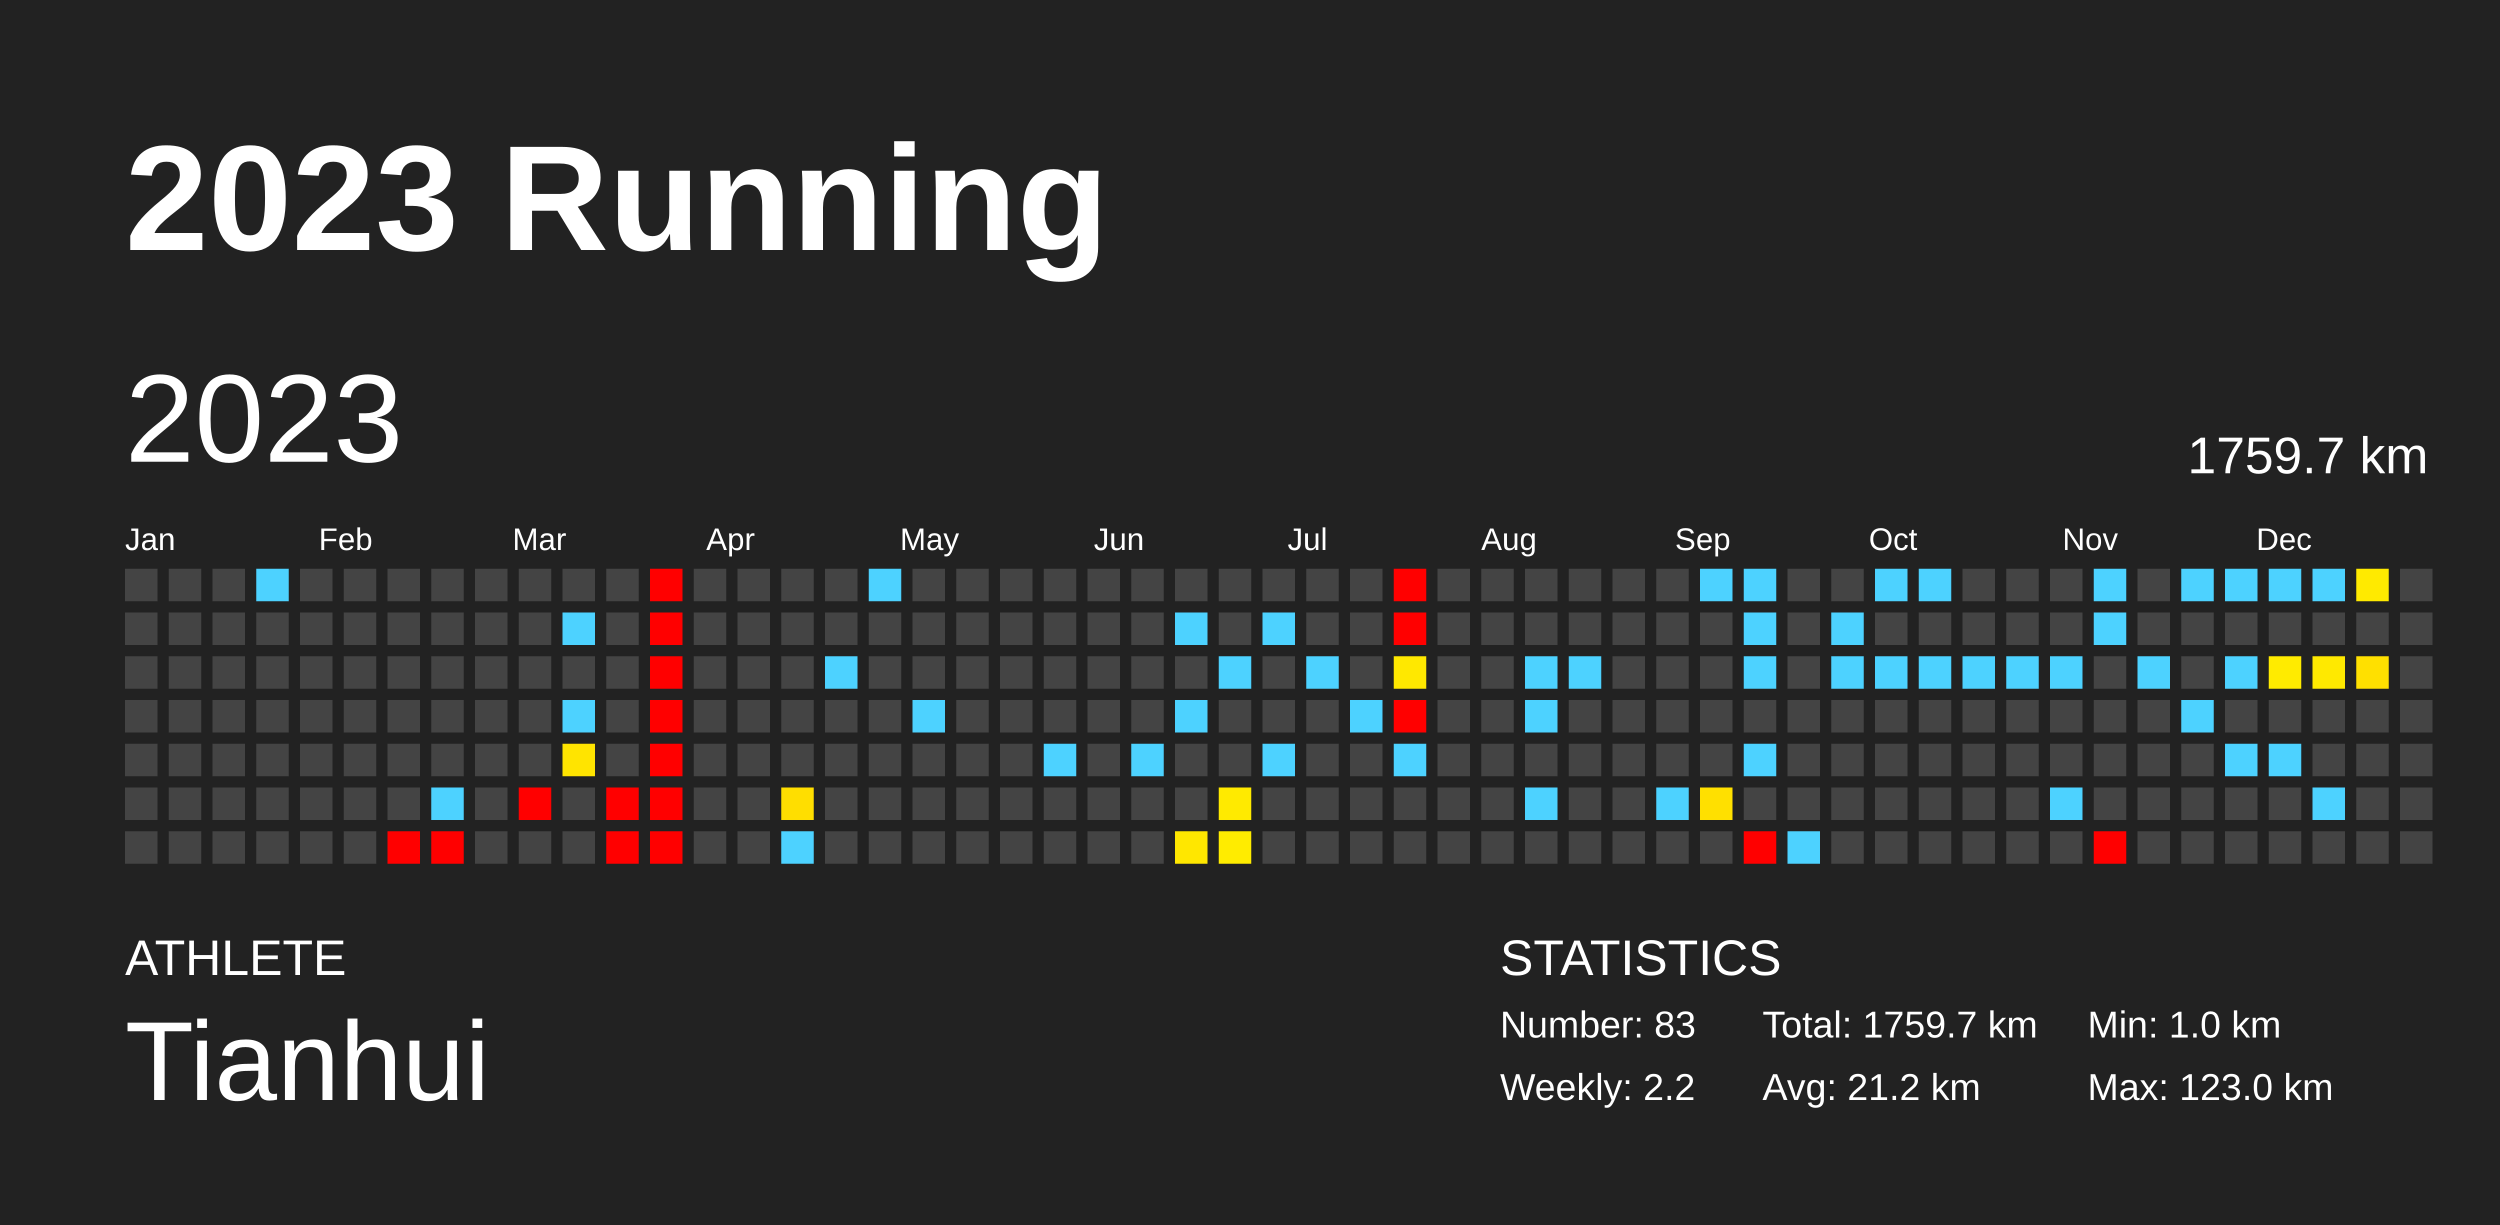
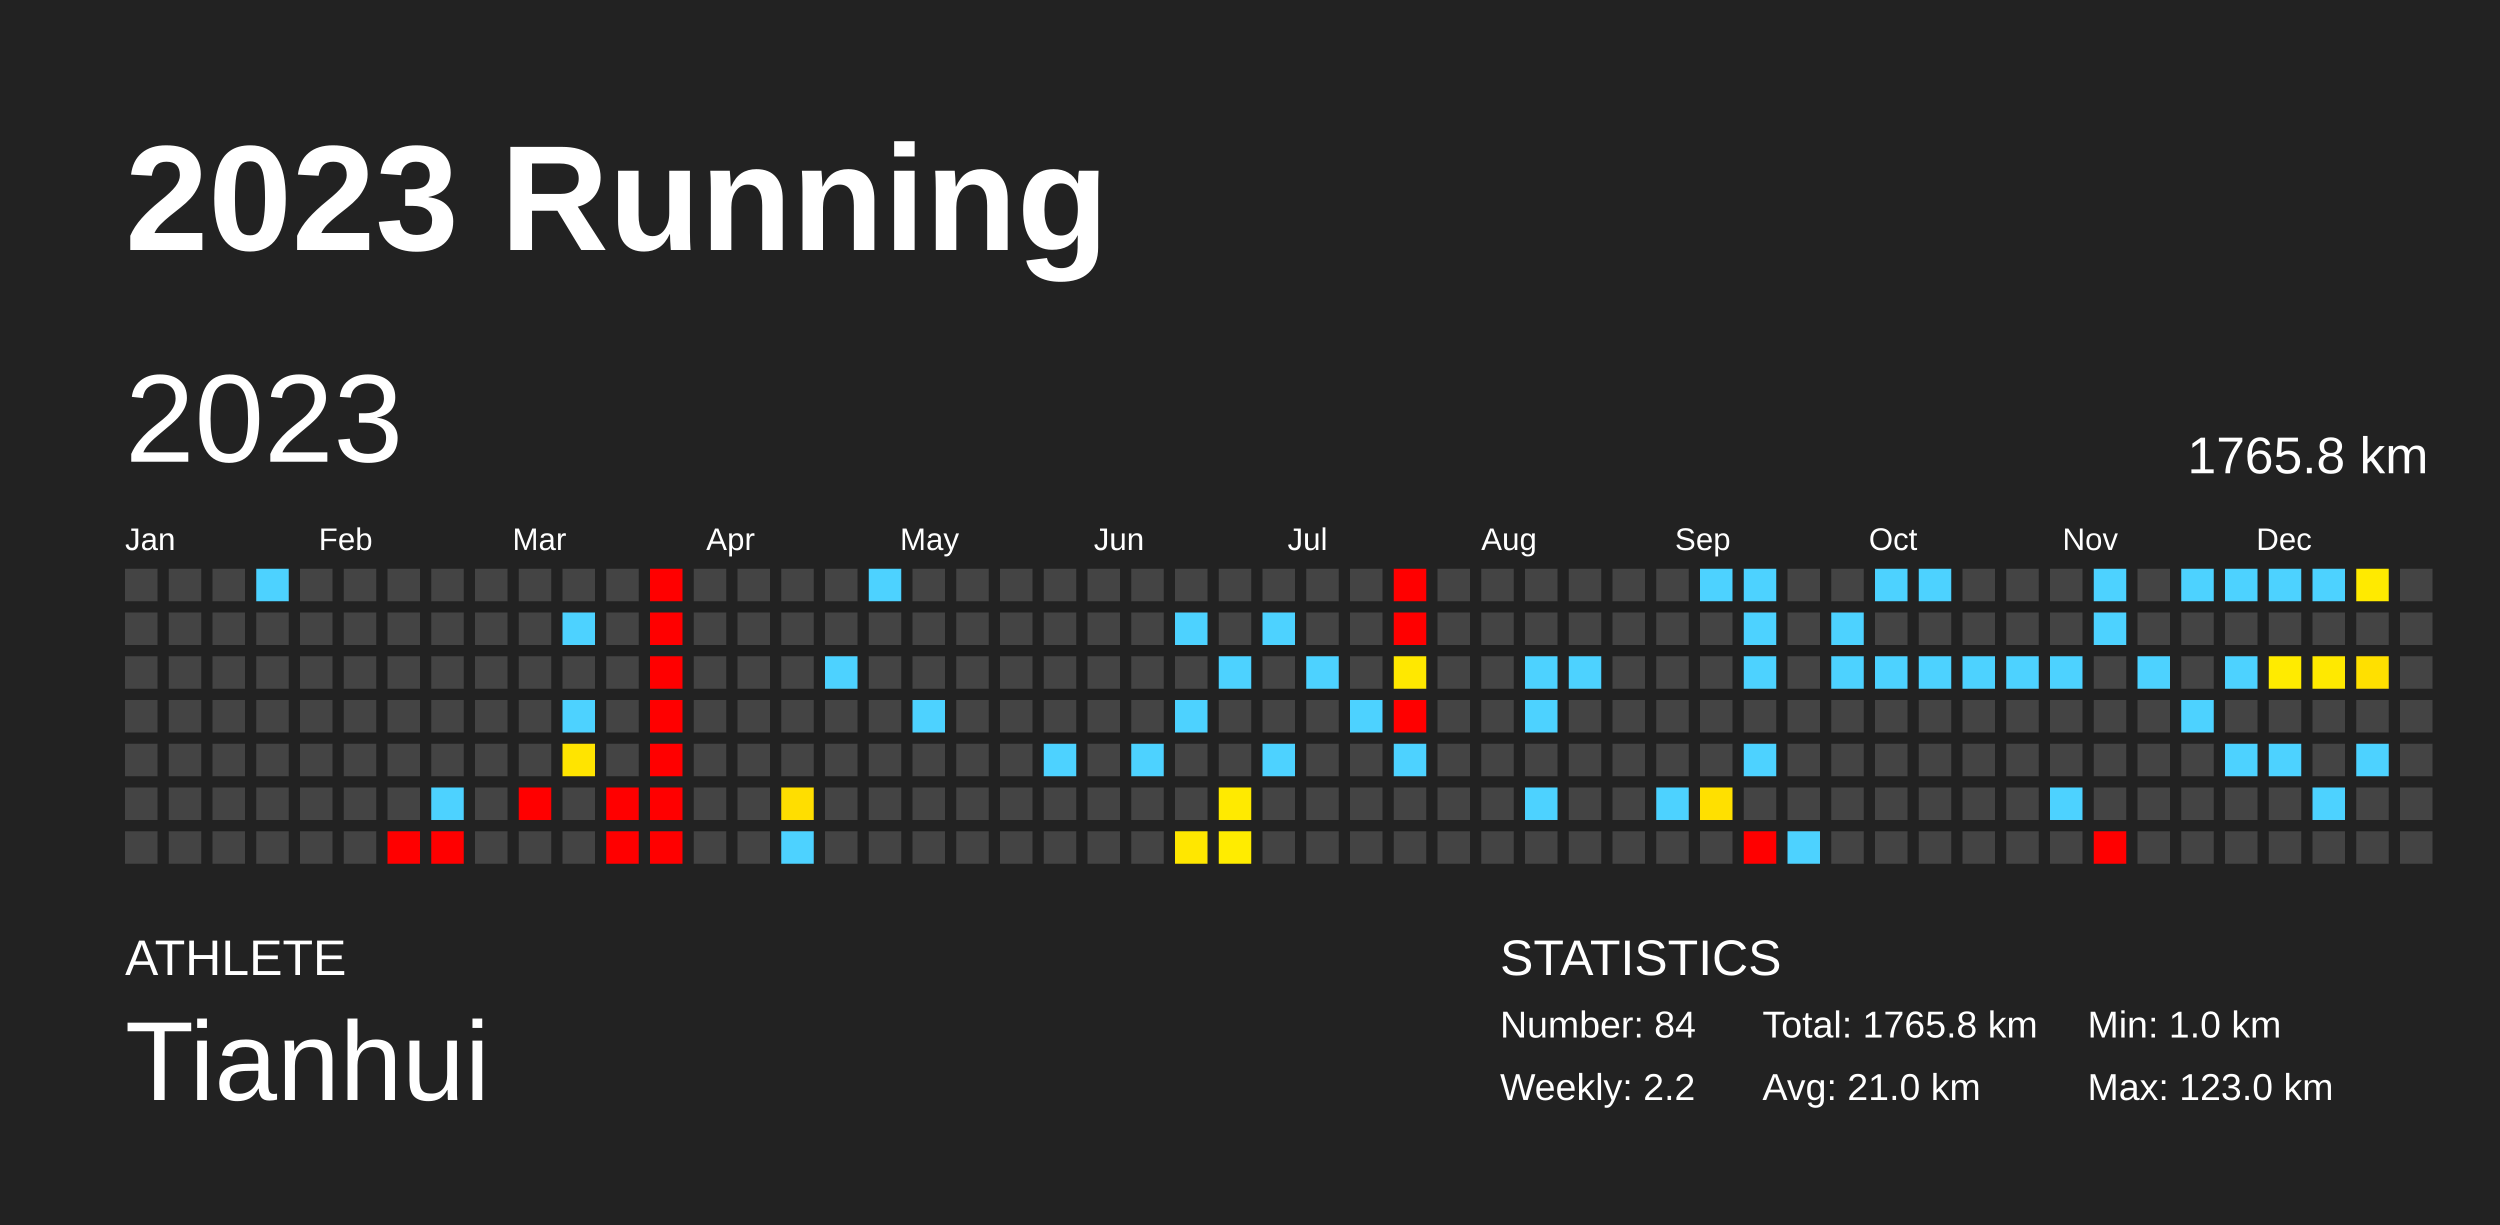
<svg xmlns="http://www.w3.org/2000/svg" baseProfile="full" height="98mm" version="1.1" viewBox="0,0,200,98" width="200mm">
  <defs />
  <rect fill="#222222" height="98" width="200" x="0" y="0" />
  <text fill="#FFFFFF" style="font-size:12px; font-family:Arial; font-weight:bold;" x="10" y="20">2023 Running</text>
  <text fill="#FFFFFF" style="font-size:4px; font-family:Arial" x="10" y="78">ATHLETE</text>
  <text fill="#FFFFFF" style="font-size:9px; font-family:Arial" x="10" y="88">Tianhui</text>
  <text fill="#FFFFFF" style="font-size:4px; font-family:Arial" x="120" y="78">STATISTICS</text>
-   <text fill="#FFFFFF" style="font-size:3px; font-family:Arial" x="120" y="83">Number: 83</text>
+   <text fill="#FFFFFF" style="font-size:3px; font-family:Arial" x="120" y="83">Number: 84</text>
  <text fill="#FFFFFF" style="font-size:3px; font-family:Arial" x="120" y="88">Weekly: 2.2</text>
-   <text fill="#FFFFFF" style="font-size:3px; font-family:Arial" x="141" y="83">Total: 1759.7 km</text>
-   <text fill="#FFFFFF" style="font-size:3px; font-family:Arial" x="141" y="88">Avg: 21.2 km</text>
+   <text fill="#FFFFFF" style="font-size:3px; font-family:Arial" x="141" y="83">Total: 1765.8 km</text>
+   <text fill="#FFFFFF" style="font-size:3px; font-family:Arial" x="141" y="88">Avg: 21.0 km</text>
  <text fill="#FFFFFF" style="font-size:3px; font-family:Arial" x="167" y="83">Min: 1.0 km</text>
  <text fill="#FFFFFF" style="font-size:3px; font-family:Arial" x="167" y="88">Max: 123.0 km</text>
  <text dominant-baseline="hanging" fill="#FFFFFF" style="font-size:10.0px; font-family:Arial;" x="10" y="30">2023</text>
-   <text dominant-baseline="hanging" fill="#FFFFFF" style="font-size:4.125px; font-family:Arial;" x="175" y="35">1759.7 km</text>
+   <text dominant-baseline="hanging" fill="#FFFFFF" style="font-size:4.125px; font-family:Arial;" x="175" y="35">1765.8 km</text>
  <text fill="#FFFFFF" style="font-size:2.5px; font-family:Arial" x="10.0" y="44">Jan</text>
  <text fill="#FFFFFF" style="font-size:2.5px; font-family:Arial" x="25.5" y="44">Feb</text>
  <text fill="#FFFFFF" style="font-size:2.5px; font-family:Arial" x="41.0" y="44">Mar</text>
  <text fill="#FFFFFF" style="font-size:2.5px; font-family:Arial" x="56.5" y="44">Apr</text>
  <text fill="#FFFFFF" style="font-size:2.5px; font-family:Arial" x="72.0" y="44">May</text>
  <text fill="#FFFFFF" style="font-size:2.5px; font-family:Arial" x="87.5" y="44">Jun</text>
  <text fill="#FFFFFF" style="font-size:2.5px; font-family:Arial" x="103.0" y="44">Jul</text>
  <text fill="#FFFFFF" style="font-size:2.5px; font-family:Arial" x="118.5" y="44">Aug</text>
  <text fill="#FFFFFF" style="font-size:2.5px; font-family:Arial" x="134.0" y="44">Sep</text>
  <text fill="#FFFFFF" style="font-size:2.5px; font-family:Arial" x="149.5" y="44">Oct</text>
  <text fill="#FFFFFF" style="font-size:2.5px; font-family:Arial" x="165.0" y="44">Nov</text>
  <text fill="#FFFFFF" style="font-size:2.5px; font-family:Arial" x="180.5" y="44">Dec</text>
  <rect fill="#444444" height="2.6" width="2.6" x="10.0" y="45.5" />
  <rect fill="#444444" height="2.6" width="2.6" x="10.0" y="49.0" />
  <rect fill="#444444" height="2.6" width="2.6" x="10.0" y="52.5" />
  <rect fill="#444444" height="2.6" width="2.6" x="10.0" y="56.0" />
  <rect fill="#444444" height="2.6" width="2.6" x="10.0" y="59.5" />
  <rect fill="#444444" height="2.6" width="2.6" x="10.0" y="63.0" />
  <rect fill="#444444" height="2.6" width="2.6" x="10.0" y="66.5" />
  <rect fill="#444444" height="2.6" width="2.6" x="13.5" y="45.5" />
  <rect fill="#444444" height="2.6" width="2.6" x="13.5" y="49.0" />
  <rect fill="#444444" height="2.6" width="2.6" x="13.5" y="52.5" />
  <rect fill="#444444" height="2.6" width="2.6" x="13.5" y="56.0" />
  <rect fill="#444444" height="2.6" width="2.6" x="13.5" y="59.5" />
  <rect fill="#444444" height="2.6" width="2.6" x="13.5" y="63.0" />
  <rect fill="#444444" height="2.6" width="2.6" x="13.5" y="66.5" />
  <rect fill="#444444" height="2.6" width="2.6" x="17.0" y="45.5" />
  <rect fill="#444444" height="2.6" width="2.6" x="17.0" y="49.0" />
  <rect fill="#444444" height="2.6" width="2.6" x="17.0" y="52.5" />
  <rect fill="#444444" height="2.6" width="2.6" x="17.0" y="56.0" />
  <rect fill="#444444" height="2.6" width="2.6" x="17.0" y="59.5" />
  <rect fill="#444444" height="2.6" width="2.6" x="17.0" y="63.0" />
  <rect fill="#444444" height="2.6" width="2.6" x="17.0" y="66.5" />
  <rect fill="#4dd2ff" height="2.6" width="2.6" x="20.5" y="45.5" />
  <rect fill="#444444" height="2.6" width="2.6" x="20.5" y="49.0" />
  <rect fill="#444444" height="2.6" width="2.6" x="20.5" y="52.5" />
  <rect fill="#444444" height="2.6" width="2.6" x="20.5" y="56.0" />
  <rect fill="#444444" height="2.6" width="2.6" x="20.5" y="59.5" />
  <rect fill="#444444" height="2.6" width="2.6" x="20.5" y="63.0" />
  <rect fill="#444444" height="2.6" width="2.6" x="20.5" y="66.5" />
  <rect fill="#444444" height="2.6" width="2.6" x="24.0" y="45.5" />
  <rect fill="#444444" height="2.6" width="2.6" x="24.0" y="49.0" />
  <rect fill="#444444" height="2.6" width="2.6" x="24.0" y="52.5" />
  <rect fill="#444444" height="2.6" width="2.6" x="24.0" y="56.0" />
  <rect fill="#444444" height="2.6" width="2.6" x="24.0" y="59.5" />
  <rect fill="#444444" height="2.6" width="2.6" x="24.0" y="63.0" />
  <rect fill="#444444" height="2.6" width="2.6" x="24.0" y="66.5" />
  <rect fill="#444444" height="2.6" width="2.6" x="27.5" y="45.5" />
  <rect fill="#444444" height="2.6" width="2.6" x="27.5" y="49.0" />
  <rect fill="#444444" height="2.6" width="2.6" x="27.5" y="52.5" />
  <rect fill="#444444" height="2.6" width="2.6" x="27.5" y="56.0" />
  <rect fill="#444444" height="2.6" width="2.6" x="27.5" y="59.5" />
  <rect fill="#444444" height="2.6" width="2.6" x="27.5" y="63.0" />
  <rect fill="#444444" height="2.6" width="2.6" x="27.5" y="66.5" />
  <rect fill="#444444" height="2.6" width="2.6" x="31.0" y="45.5" />
  <rect fill="#444444" height="2.6" width="2.6" x="31.0" y="49.0" />
  <rect fill="#444444" height="2.6" width="2.6" x="31.0" y="52.5" />
  <rect fill="#444444" height="2.6" width="2.6" x="31.0" y="56.0" />
  <rect fill="#444444" height="2.6" width="2.6" x="31.0" y="59.5" />
  <rect fill="#444444" height="2.6" width="2.6" x="31.0" y="63.0" />
  <rect fill="red" height="2.6" width="2.6" x="31.0" y="66.5" />
  <rect fill="#444444" height="2.6" width="2.6" x="34.5" y="45.5" />
  <rect fill="#444444" height="2.6" width="2.6" x="34.5" y="49.0" />
  <rect fill="#444444" height="2.6" width="2.6" x="34.5" y="52.5" />
  <rect fill="#444444" height="2.6" width="2.6" x="34.5" y="56.0" />
  <rect fill="#444444" height="2.6" width="2.6" x="34.5" y="59.5" />
  <rect fill="#4dd2ff" height="2.6" width="2.6" x="34.5" y="63.0" />
  <rect fill="red" height="2.6" width="2.6" x="34.5" y="66.5" />
  <rect fill="#444444" height="2.6" width="2.6" x="38.0" y="45.5" />
  <rect fill="#444444" height="2.6" width="2.6" x="38.0" y="49.0" />
  <rect fill="#444444" height="2.6" width="2.6" x="38.0" y="52.5" />
  <rect fill="#444444" height="2.6" width="2.6" x="38.0" y="56.0" />
  <rect fill="#444444" height="2.6" width="2.6" x="38.0" y="59.5" />
  <rect fill="#444444" height="2.6" width="2.6" x="38.0" y="63.0" />
  <rect fill="#444444" height="2.6" width="2.6" x="38.0" y="66.5" />
  <rect fill="#444444" height="2.6" width="2.6" x="41.5" y="45.5" />
  <rect fill="#444444" height="2.6" width="2.6" x="41.5" y="49.0" />
  <rect fill="#444444" height="2.6" width="2.6" x="41.5" y="52.5" />
  <rect fill="#444444" height="2.6" width="2.6" x="41.5" y="56.0" />
  <rect fill="#444444" height="2.6" width="2.6" x="41.5" y="59.5" />
  <rect fill="red" height="2.6" width="2.6" x="41.5" y="63.0" />
  <rect fill="#444444" height="2.6" width="2.6" x="41.5" y="66.5" />
  <rect fill="#444444" height="2.6" width="2.6" x="45.0" y="45.5" />
  <rect fill="#4dd2ff" height="2.6" width="2.6" x="45.0" y="49.0" />
  <rect fill="#444444" height="2.6" width="2.6" x="45.0" y="52.5" />
  <rect fill="#4dd2ff" height="2.6" width="2.6" x="45.0" y="56.0" />
  <rect fill="#ffe400" height="2.6" width="2.6" x="45.0" y="59.5" />
  <rect fill="#444444" height="2.6" width="2.6" x="45.0" y="63.0" />
  <rect fill="#444444" height="2.6" width="2.6" x="45.0" y="66.5" />
  <rect fill="#444444" height="2.6" width="2.6" x="48.5" y="45.5" />
  <rect fill="#444444" height="2.6" width="2.6" x="48.5" y="49.0" />
  <rect fill="#444444" height="2.6" width="2.6" x="48.5" y="52.5" />
  <rect fill="#444444" height="2.6" width="2.6" x="48.5" y="56.0" />
  <rect fill="#444444" height="2.6" width="2.6" x="48.5" y="59.5" />
  <rect fill="red" height="2.6" width="2.6" x="48.5" y="63.0" />
  <rect fill="red" height="2.6" width="2.6" x="48.5" y="66.5" />
  <rect fill="red" height="2.6" width="2.6" x="52.0" y="45.5" />
  <rect fill="red" height="2.6" width="2.6" x="52.0" y="49.0" />
  <rect fill="red" height="2.6" width="2.6" x="52.0" y="52.5" />
  <rect fill="red" height="2.6" width="2.6" x="52.0" y="56.0" />
  <rect fill="red" height="2.6" width="2.6" x="52.0" y="59.5" />
  <rect fill="red" height="2.6" width="2.6" x="52.0" y="63.0" />
  <rect fill="red" height="2.6" width="2.6" x="52.0" y="66.5" />
  <rect fill="#444444" height="2.6" width="2.6" x="55.5" y="45.5" />
  <rect fill="#444444" height="2.6" width="2.6" x="55.5" y="49.0" />
  <rect fill="#444444" height="2.6" width="2.6" x="55.5" y="52.5" />
  <rect fill="#444444" height="2.6" width="2.6" x="55.5" y="56.0" />
  <rect fill="#444444" height="2.6" width="2.6" x="55.5" y="59.5" />
  <rect fill="#444444" height="2.6" width="2.6" x="55.5" y="63.0" />
  <rect fill="#444444" height="2.6" width="2.6" x="55.5" y="66.5" />
  <rect fill="#444444" height="2.6" width="2.6" x="59.0" y="45.5" />
  <rect fill="#444444" height="2.6" width="2.6" x="59.0" y="49.0" />
  <rect fill="#444444" height="2.6" width="2.6" x="59.0" y="52.5" />
  <rect fill="#444444" height="2.6" width="2.6" x="59.0" y="56.0" />
  <rect fill="#444444" height="2.6" width="2.6" x="59.0" y="59.5" />
  <rect fill="#444444" height="2.6" width="2.6" x="59.0" y="63.0" />
  <rect fill="#444444" height="2.6" width="2.6" x="59.0" y="66.5" />
  <rect fill="#444444" height="2.6" width="2.6" x="62.5" y="45.5" />
  <rect fill="#444444" height="2.6" width="2.6" x="62.5" y="49.0" />
  <rect fill="#444444" height="2.6" width="2.6" x="62.5" y="52.5" />
  <rect fill="#444444" height="2.6" width="2.6" x="62.5" y="56.0" />
  <rect fill="#444444" height="2.6" width="2.6" x="62.5" y="59.5" />
  <rect fill="#ffde00" height="2.6" width="2.6" x="62.5" y="63.0" />
  <rect fill="#4dd2ff" height="2.6" width="2.6" x="62.5" y="66.5" />
  <rect fill="#444444" height="2.6" width="2.6" x="66.0" y="45.5" />
  <rect fill="#444444" height="2.6" width="2.6" x="66.0" y="49.0" />
  <rect fill="#4dd2ff" height="2.6" width="2.6" x="66.0" y="52.5" />
  <rect fill="#444444" height="2.6" width="2.6" x="66.0" y="56.0" />
  <rect fill="#444444" height="2.6" width="2.6" x="66.0" y="59.5" />
  <rect fill="#444444" height="2.6" width="2.6" x="66.0" y="63.0" />
  <rect fill="#444444" height="2.6" width="2.6" x="66.0" y="66.5" />
  <rect fill="#4dd2ff" height="2.6" width="2.6" x="69.5" y="45.5" />
  <rect fill="#444444" height="2.6" width="2.6" x="69.5" y="49.0" />
  <rect fill="#444444" height="2.6" width="2.6" x="69.5" y="52.5" />
  <rect fill="#444444" height="2.6" width="2.6" x="69.5" y="56.0" />
  <rect fill="#444444" height="2.6" width="2.6" x="69.5" y="59.5" />
  <rect fill="#444444" height="2.6" width="2.6" x="69.5" y="63.0" />
  <rect fill="#444444" height="2.6" width="2.6" x="69.5" y="66.5" />
  <rect fill="#444444" height="2.6" width="2.6" x="73.0" y="45.5" />
  <rect fill="#444444" height="2.6" width="2.6" x="73.0" y="49.0" />
  <rect fill="#444444" height="2.6" width="2.6" x="73.0" y="52.5" />
  <rect fill="#4dd2ff" height="2.6" width="2.6" x="73.0" y="56.0" />
  <rect fill="#444444" height="2.6" width="2.6" x="73.0" y="59.5" />
  <rect fill="#444444" height="2.6" width="2.6" x="73.0" y="63.0" />
  <rect fill="#444444" height="2.6" width="2.6" x="73.0" y="66.5" />
  <rect fill="#444444" height="2.6" width="2.6" x="76.5" y="45.5" />
  <rect fill="#444444" height="2.6" width="2.6" x="76.5" y="49.0" />
  <rect fill="#444444" height="2.6" width="2.6" x="76.5" y="52.5" />
  <rect fill="#444444" height="2.6" width="2.6" x="76.5" y="56.0" />
  <rect fill="#444444" height="2.6" width="2.6" x="76.5" y="59.5" />
  <rect fill="#444444" height="2.6" width="2.6" x="76.5" y="63.0" />
  <rect fill="#444444" height="2.6" width="2.6" x="76.5" y="66.5" />
  <rect fill="#444444" height="2.6" width="2.6" x="80.0" y="45.5" />
  <rect fill="#444444" height="2.6" width="2.6" x="80.0" y="49.0" />
  <rect fill="#444444" height="2.6" width="2.6" x="80.0" y="52.5" />
  <rect fill="#444444" height="2.6" width="2.6" x="80.0" y="56.0" />
  <rect fill="#444444" height="2.6" width="2.6" x="80.0" y="59.5" />
  <rect fill="#444444" height="2.6" width="2.6" x="80.0" y="63.0" />
  <rect fill="#444444" height="2.6" width="2.6" x="80.0" y="66.5" />
  <rect fill="#444444" height="2.6" width="2.6" x="83.5" y="45.5" />
  <rect fill="#444444" height="2.6" width="2.6" x="83.5" y="49.0" />
  <rect fill="#444444" height="2.6" width="2.6" x="83.5" y="52.5" />
  <rect fill="#444444" height="2.6" width="2.6" x="83.5" y="56.0" />
  <rect fill="#4dd2ff" height="2.6" width="2.6" x="83.5" y="59.5" />
  <rect fill="#444444" height="2.6" width="2.6" x="83.5" y="63.0" />
  <rect fill="#444444" height="2.6" width="2.6" x="83.5" y="66.5" />
  <rect fill="#444444" height="2.6" width="2.6" x="87.0" y="45.5" />
  <rect fill="#444444" height="2.6" width="2.6" x="87.0" y="49.0" />
  <rect fill="#444444" height="2.6" width="2.6" x="87.0" y="52.5" />
  <rect fill="#444444" height="2.6" width="2.6" x="87.0" y="56.0" />
  <rect fill="#444444" height="2.6" width="2.6" x="87.0" y="59.5" />
  <rect fill="#444444" height="2.6" width="2.6" x="87.0" y="63.0" />
  <rect fill="#444444" height="2.6" width="2.6" x="87.0" y="66.5" />
  <rect fill="#444444" height="2.6" width="2.6" x="90.5" y="45.5" />
  <rect fill="#444444" height="2.6" width="2.6" x="90.5" y="49.0" />
  <rect fill="#444444" height="2.6" width="2.6" x="90.5" y="52.5" />
  <rect fill="#444444" height="2.6" width="2.6" x="90.5" y="56.0" />
  <rect fill="#4dd2ff" height="2.6" width="2.6" x="90.5" y="59.5" />
  <rect fill="#444444" height="2.6" width="2.6" x="90.5" y="63.0" />
  <rect fill="#444444" height="2.6" width="2.6" x="90.5" y="66.5" />
  <rect fill="#444444" height="2.6" width="2.6" x="94.0" y="45.5" />
  <rect fill="#4dd2ff" height="2.6" width="2.6" x="94.0" y="49.0" />
  <rect fill="#444444" height="2.6" width="2.6" x="94.0" y="52.5" />
  <rect fill="#4dd2ff" height="2.6" width="2.6" x="94.0" y="56.0" />
  <rect fill="#444444" height="2.6" width="2.6" x="94.0" y="59.5" />
  <rect fill="#444444" height="2.6" width="2.6" x="94.0" y="63.0" />
  <rect fill="#ffe700" height="2.6" width="2.6" x="94.0" y="66.5" />
  <rect fill="#444444" height="2.6" width="2.6" x="97.5" y="45.5" />
  <rect fill="#444444" height="2.6" width="2.6" x="97.5" y="49.0" />
  <rect fill="#4dd2ff" height="2.6" width="2.6" x="97.5" y="52.5" />
  <rect fill="#444444" height="2.6" width="2.6" x="97.5" y="56.0" />
  <rect fill="#444444" height="2.6" width="2.6" x="97.5" y="59.5" />
  <rect fill="#ffea00" height="2.6" width="2.6" x="97.5" y="63.0" />
  <rect fill="#ffec00" height="2.6" width="2.6" x="97.5" y="66.5" />
  <rect fill="#444444" height="2.6" width="2.6" x="101.0" y="45.5" />
  <rect fill="#4dd2ff" height="2.6" width="2.6" x="101.0" y="49.0" />
  <rect fill="#444444" height="2.6" width="2.6" x="101.0" y="52.5" />
  <rect fill="#444444" height="2.6" width="2.6" x="101.0" y="56.0" />
  <rect fill="#4dd2ff" height="2.6" width="2.6" x="101.0" y="59.5" />
  <rect fill="#444444" height="2.6" width="2.6" x="101.0" y="63.0" />
  <rect fill="#444444" height="2.6" width="2.6" x="101.0" y="66.5" />
  <rect fill="#444444" height="2.6" width="2.6" x="104.5" y="45.5" />
  <rect fill="#444444" height="2.6" width="2.6" x="104.5" y="49.0" />
  <rect fill="#4dd2ff" height="2.6" width="2.6" x="104.5" y="52.5" />
  <rect fill="#444444" height="2.6" width="2.6" x="104.5" y="56.0" />
  <rect fill="#444444" height="2.6" width="2.6" x="104.5" y="59.5" />
  <rect fill="#444444" height="2.6" width="2.6" x="104.5" y="63.0" />
  <rect fill="#444444" height="2.6" width="2.6" x="104.5" y="66.5" />
  <rect fill="#444444" height="2.6" width="2.6" x="108.0" y="45.5" />
  <rect fill="#444444" height="2.6" width="2.6" x="108.0" y="49.0" />
  <rect fill="#444444" height="2.6" width="2.6" x="108.0" y="52.5" />
  <rect fill="#4dd2ff" height="2.6" width="2.6" x="108.0" y="56.0" />
  <rect fill="#444444" height="2.6" width="2.6" x="108.0" y="59.5" />
  <rect fill="#444444" height="2.6" width="2.6" x="108.0" y="63.0" />
  <rect fill="#444444" height="2.6" width="2.6" x="108.0" y="66.5" />
  <rect fill="red" height="2.6" width="2.6" x="111.5" y="45.5" />
  <rect fill="red" height="2.6" width="2.6" x="111.5" y="49.0" />
  <rect fill="#ffe800" height="2.6" width="2.6" x="111.5" y="52.5" />
  <rect fill="red" height="2.6" width="2.6" x="111.5" y="56.0" />
  <rect fill="#4dd2ff" height="2.6" width="2.6" x="111.5" y="59.5" />
  <rect fill="#444444" height="2.6" width="2.6" x="111.5" y="63.0" />
  <rect fill="#444444" height="2.6" width="2.6" x="111.5" y="66.5" />
  <rect fill="#444444" height="2.6" width="2.6" x="115.0" y="45.5" />
  <rect fill="#444444" height="2.6" width="2.6" x="115.0" y="49.0" />
  <rect fill="#444444" height="2.6" width="2.6" x="115.0" y="52.5" />
  <rect fill="#444444" height="2.6" width="2.6" x="115.0" y="56.0" />
  <rect fill="#444444" height="2.6" width="2.6" x="115.0" y="59.5" />
  <rect fill="#444444" height="2.6" width="2.6" x="115.0" y="63.0" />
  <rect fill="#444444" height="2.6" width="2.6" x="115.0" y="66.5" />
  <rect fill="#444444" height="2.6" width="2.6" x="118.5" y="45.5" />
  <rect fill="#444444" height="2.6" width="2.6" x="118.5" y="49.0" />
  <rect fill="#444444" height="2.6" width="2.6" x="118.5" y="52.5" />
  <rect fill="#444444" height="2.6" width="2.6" x="118.5" y="56.0" />
  <rect fill="#444444" height="2.6" width="2.6" x="118.5" y="59.5" />
  <rect fill="#444444" height="2.6" width="2.6" x="118.5" y="63.0" />
  <rect fill="#444444" height="2.6" width="2.6" x="118.5" y="66.5" />
  <rect fill="#444444" height="2.6" width="2.6" x="122.0" y="45.5" />
  <rect fill="#444444" height="2.6" width="2.6" x="122.0" y="49.0" />
  <rect fill="#4dd2ff" height="2.6" width="2.6" x="122.0" y="52.5" />
  <rect fill="#4dd2ff" height="2.6" width="2.6" x="122.0" y="56.0" />
  <rect fill="#444444" height="2.6" width="2.6" x="122.0" y="59.5" />
  <rect fill="#4dd2ff" height="2.6" width="2.6" x="122.0" y="63.0" />
  <rect fill="#444444" height="2.6" width="2.6" x="122.0" y="66.5" />
  <rect fill="#444444" height="2.6" width="2.6" x="125.5" y="45.5" />
  <rect fill="#444444" height="2.6" width="2.6" x="125.5" y="49.0" />
  <rect fill="#4dd2ff" height="2.6" width="2.6" x="125.5" y="52.5" />
  <rect fill="#444444" height="2.6" width="2.6" x="125.5" y="56.0" />
  <rect fill="#444444" height="2.6" width="2.6" x="125.5" y="59.5" />
  <rect fill="#444444" height="2.6" width="2.6" x="125.5" y="63.0" />
  <rect fill="#444444" height="2.6" width="2.6" x="125.5" y="66.5" />
  <rect fill="#444444" height="2.6" width="2.6" x="129.0" y="45.5" />
  <rect fill="#444444" height="2.6" width="2.6" x="129.0" y="49.0" />
  <rect fill="#444444" height="2.6" width="2.6" x="129.0" y="52.5" />
  <rect fill="#444444" height="2.6" width="2.6" x="129.0" y="56.0" />
  <rect fill="#444444" height="2.6" width="2.6" x="129.0" y="59.5" />
  <rect fill="#444444" height="2.6" width="2.6" x="129.0" y="63.0" />
  <rect fill="#444444" height="2.6" width="2.6" x="129.0" y="66.5" />
  <rect fill="#444444" height="2.6" width="2.6" x="132.5" y="45.5" />
  <rect fill="#444444" height="2.6" width="2.6" x="132.5" y="49.0" />
  <rect fill="#444444" height="2.6" width="2.6" x="132.5" y="52.5" />
  <rect fill="#444444" height="2.6" width="2.6" x="132.5" y="56.0" />
  <rect fill="#444444" height="2.6" width="2.6" x="132.5" y="59.5" />
  <rect fill="#4dd2ff" height="2.6" width="2.6" x="132.5" y="63.0" />
  <rect fill="#444444" height="2.6" width="2.6" x="132.5" y="66.5" />
  <rect fill="#4dd2ff" height="2.6" width="2.6" x="136.0" y="45.5" />
  <rect fill="#444444" height="2.6" width="2.6" x="136.0" y="49.0" />
  <rect fill="#444444" height="2.6" width="2.6" x="136.0" y="52.5" />
  <rect fill="#444444" height="2.6" width="2.6" x="136.0" y="56.0" />
  <rect fill="#444444" height="2.6" width="2.6" x="136.0" y="59.5" />
  <rect fill="#ffe000" height="2.6" width="2.6" x="136.0" y="63.0" />
  <rect fill="#444444" height="2.6" width="2.6" x="136.0" y="66.5" />
  <rect fill="#4dd2ff" height="2.6" width="2.6" x="139.5" y="45.5" />
  <rect fill="#4dd2ff" height="2.6" width="2.6" x="139.5" y="49.0" />
  <rect fill="#4dd2ff" height="2.6" width="2.6" x="139.5" y="52.5" />
  <rect fill="#444444" height="2.6" width="2.6" x="139.5" y="56.0" />
  <rect fill="#4dd2ff" height="2.6" width="2.6" x="139.5" y="59.5" />
  <rect fill="#444444" height="2.6" width="2.6" x="139.5" y="63.0" />
  <rect fill="red" height="2.6" width="2.6" x="139.5" y="66.5" />
  <rect fill="#444444" height="2.6" width="2.6" x="143.0" y="45.5" />
  <rect fill="#444444" height="2.6" width="2.6" x="143.0" y="49.0" />
  <rect fill="#444444" height="2.6" width="2.6" x="143.0" y="52.5" />
  <rect fill="#444444" height="2.6" width="2.6" x="143.0" y="56.0" />
  <rect fill="#444444" height="2.6" width="2.6" x="143.0" y="59.5" />
  <rect fill="#444444" height="2.6" width="2.6" x="143.0" y="63.0" />
  <rect fill="#4dd2ff" height="2.6" width="2.6" x="143.0" y="66.5" />
  <rect fill="#444444" height="2.6" width="2.6" x="146.5" y="45.5" />
  <rect fill="#4dd2ff" height="2.6" width="2.6" x="146.5" y="49.0" />
  <rect fill="#4dd2ff" height="2.6" width="2.6" x="146.5" y="52.5" />
  <rect fill="#444444" height="2.6" width="2.6" x="146.5" y="56.0" />
  <rect fill="#444444" height="2.6" width="2.6" x="146.5" y="59.5" />
  <rect fill="#444444" height="2.6" width="2.6" x="146.5" y="63.0" />
  <rect fill="#444444" height="2.6" width="2.6" x="146.5" y="66.5" />
  <rect fill="#4dd2ff" height="2.6" width="2.6" x="150.0" y="45.5" />
  <rect fill="#444444" height="2.6" width="2.6" x="150.0" y="49.0" />
  <rect fill="#4dd2ff" height="2.6" width="2.6" x="150.0" y="52.5" />
  <rect fill="#444444" height="2.6" width="2.6" x="150.0" y="56.0" />
  <rect fill="#444444" height="2.6" width="2.6" x="150.0" y="59.5" />
  <rect fill="#444444" height="2.6" width="2.6" x="150.0" y="63.0" />
  <rect fill="#444444" height="2.6" width="2.6" x="150.0" y="66.5" />
  <rect fill="#4dd2ff" height="2.6" width="2.6" x="153.5" y="45.5" />
  <rect fill="#444444" height="2.6" width="2.6" x="153.5" y="49.0" />
  <rect fill="#4dd2ff" height="2.6" width="2.6" x="153.5" y="52.5" />
  <rect fill="#444444" height="2.6" width="2.6" x="153.5" y="56.0" />
  <rect fill="#444444" height="2.6" width="2.6" x="153.5" y="59.5" />
  <rect fill="#444444" height="2.6" width="2.6" x="153.5" y="63.0" />
  <rect fill="#444444" height="2.6" width="2.6" x="153.5" y="66.5" />
  <rect fill="#444444" height="2.6" width="2.6" x="157.0" y="45.5" />
  <rect fill="#444444" height="2.6" width="2.6" x="157.0" y="49.0" />
  <rect fill="#4dd2ff" height="2.6" width="2.6" x="157.0" y="52.5" />
  <rect fill="#444444" height="2.6" width="2.6" x="157.0" y="56.0" />
  <rect fill="#444444" height="2.6" width="2.6" x="157.0" y="59.5" />
  <rect fill="#444444" height="2.6" width="2.6" x="157.0" y="63.0" />
  <rect fill="#444444" height="2.6" width="2.6" x="157.0" y="66.5" />
  <rect fill="#444444" height="2.6" width="2.6" x="160.5" y="45.5" />
  <rect fill="#444444" height="2.6" width="2.6" x="160.5" y="49.0" />
  <rect fill="#4dd2ff" height="2.6" width="2.6" x="160.5" y="52.5" />
  <rect fill="#444444" height="2.6" width="2.6" x="160.5" y="56.0" />
  <rect fill="#444444" height="2.6" width="2.6" x="160.5" y="59.5" />
  <rect fill="#444444" height="2.6" width="2.6" x="160.5" y="63.0" />
  <rect fill="#444444" height="2.6" width="2.6" x="160.5" y="66.5" />
  <rect fill="#444444" height="2.6" width="2.6" x="164.0" y="45.5" />
  <rect fill="#444444" height="2.6" width="2.6" x="164.0" y="49.0" />
  <rect fill="#4dd2ff" height="2.6" width="2.6" x="164.0" y="52.5" />
  <rect fill="#444444" height="2.6" width="2.6" x="164.0" y="56.0" />
  <rect fill="#444444" height="2.6" width="2.6" x="164.0" y="59.5" />
  <rect fill="#4dd2ff" height="2.6" width="2.6" x="164.0" y="63.0" />
  <rect fill="#444444" height="2.6" width="2.6" x="164.0" y="66.5" />
  <rect fill="#4dd2ff" height="2.6" width="2.6" x="167.5" y="45.5" />
  <rect fill="#4dd2ff" height="2.6" width="2.6" x="167.5" y="49.0" />
  <rect fill="#444444" height="2.6" width="2.6" x="167.5" y="52.5" />
  <rect fill="#444444" height="2.6" width="2.6" x="167.5" y="56.0" />
  <rect fill="#444444" height="2.6" width="2.6" x="167.5" y="59.5" />
  <rect fill="#444444" height="2.6" width="2.6" x="167.5" y="63.0" />
  <rect fill="red" height="2.6" width="2.6" x="167.5" y="66.5" />
  <rect fill="#444444" height="2.6" width="2.6" x="171.0" y="45.5" />
  <rect fill="#444444" height="2.6" width="2.6" x="171.0" y="49.0" />
  <rect fill="#4dd2ff" height="2.6" width="2.6" x="171.0" y="52.5" />
  <rect fill="#444444" height="2.6" width="2.6" x="171.0" y="56.0" />
  <rect fill="#444444" height="2.6" width="2.6" x="171.0" y="59.5" />
  <rect fill="#444444" height="2.6" width="2.6" x="171.0" y="63.0" />
  <rect fill="#444444" height="2.6" width="2.6" x="171.0" y="66.5" />
  <rect fill="#4dd2ff" height="2.6" width="2.6" x="174.5" y="45.5" />
  <rect fill="#444444" height="2.6" width="2.6" x="174.5" y="49.0" />
  <rect fill="#444444" height="2.6" width="2.6" x="174.5" y="52.5" />
  <rect fill="#4dd2ff" height="2.6" width="2.6" x="174.5" y="56.0" />
  <rect fill="#444444" height="2.6" width="2.6" x="174.5" y="59.5" />
  <rect fill="#444444" height="2.6" width="2.6" x="174.5" y="63.0" />
  <rect fill="#444444" height="2.6" width="2.6" x="174.5" y="66.5" />
  <rect fill="#4dd2ff" height="2.6" width="2.6" x="178.0" y="45.5" />
  <rect fill="#444444" height="2.6" width="2.6" x="178.0" y="49.0" />
  <rect fill="#4dd2ff" height="2.6" width="2.6" x="178.0" y="52.5" />
  <rect fill="#444444" height="2.6" width="2.6" x="178.0" y="56.0" />
  <rect fill="#4dd2ff" height="2.6" width="2.6" x="178.0" y="59.5" />
  <rect fill="#444444" height="2.6" width="2.6" x="178.0" y="63.0" />
  <rect fill="#444444" height="2.6" width="2.6" x="178.0" y="66.5" />
  <rect fill="#4dd2ff" height="2.6" width="2.6" x="181.5" y="45.5" />
  <rect fill="#444444" height="2.6" width="2.6" x="181.5" y="49.0" />
  <rect fill="#ffeb00" height="2.6" width="2.6" x="181.5" y="52.5" />
  <rect fill="#444444" height="2.6" width="2.6" x="181.5" y="56.0" />
  <rect fill="#4dd2ff" height="2.6" width="2.6" x="181.5" y="59.5" />
  <rect fill="#444444" height="2.6" width="2.6" x="181.5" y="63.0" />
  <rect fill="#444444" height="2.6" width="2.6" x="181.5" y="66.5" />
  <rect fill="#4dd2ff" height="2.6" width="2.6" x="185.0" y="45.5" />
  <rect fill="#444444" height="2.6" width="2.6" x="185.0" y="49.0" />
  <rect fill="#ffe900" height="2.6" width="2.6" x="185.0" y="52.5" />
  <rect fill="#444444" height="2.6" width="2.6" x="185.0" y="56.0" />
  <rect fill="#444444" height="2.6" width="2.6" x="185.0" y="59.5" />
  <rect fill="#4dd2ff" height="2.6" width="2.6" x="185.0" y="63.0" />
  <rect fill="#444444" height="2.6" width="2.6" x="185.0" y="66.5" />
  <rect fill="#ffea00" height="2.6" width="2.6" x="188.5" y="45.5" />
  <rect fill="#444444" height="2.6" width="2.6" x="188.5" y="49.0" />
  <rect fill="#ffe000" height="2.6" width="2.6" x="188.5" y="52.5" />
  <rect fill="#444444" height="2.6" width="2.6" x="188.5" y="56.0" />
-   <rect fill="#444444" height="2.6" width="2.6" x="188.5" y="59.5" />
+   <rect fill="#4dd2ff" height="2.6" width="2.6" x="188.5" y="59.5" />
  <rect fill="#444444" height="2.6" width="2.6" x="188.5" y="63.0" />
  <rect fill="#444444" height="2.6" width="2.6" x="188.5" y="66.5" />
  <rect fill="#444444" height="2.6" width="2.6" x="192.0" y="45.5" />
  <rect fill="#444444" height="2.6" width="2.6" x="192.0" y="49.0" />
  <rect fill="#444444" height="2.6" width="2.6" x="192.0" y="52.5" />
  <rect fill="#444444" height="2.6" width="2.6" x="192.0" y="56.0" />
  <rect fill="#444444" height="2.6" width="2.6" x="192.0" y="59.5" />
  <rect fill="#444444" height="2.6" width="2.6" x="192.0" y="63.0" />
  <rect fill="#444444" height="2.6" width="2.6" x="192.0" y="66.5" />
</svg>
